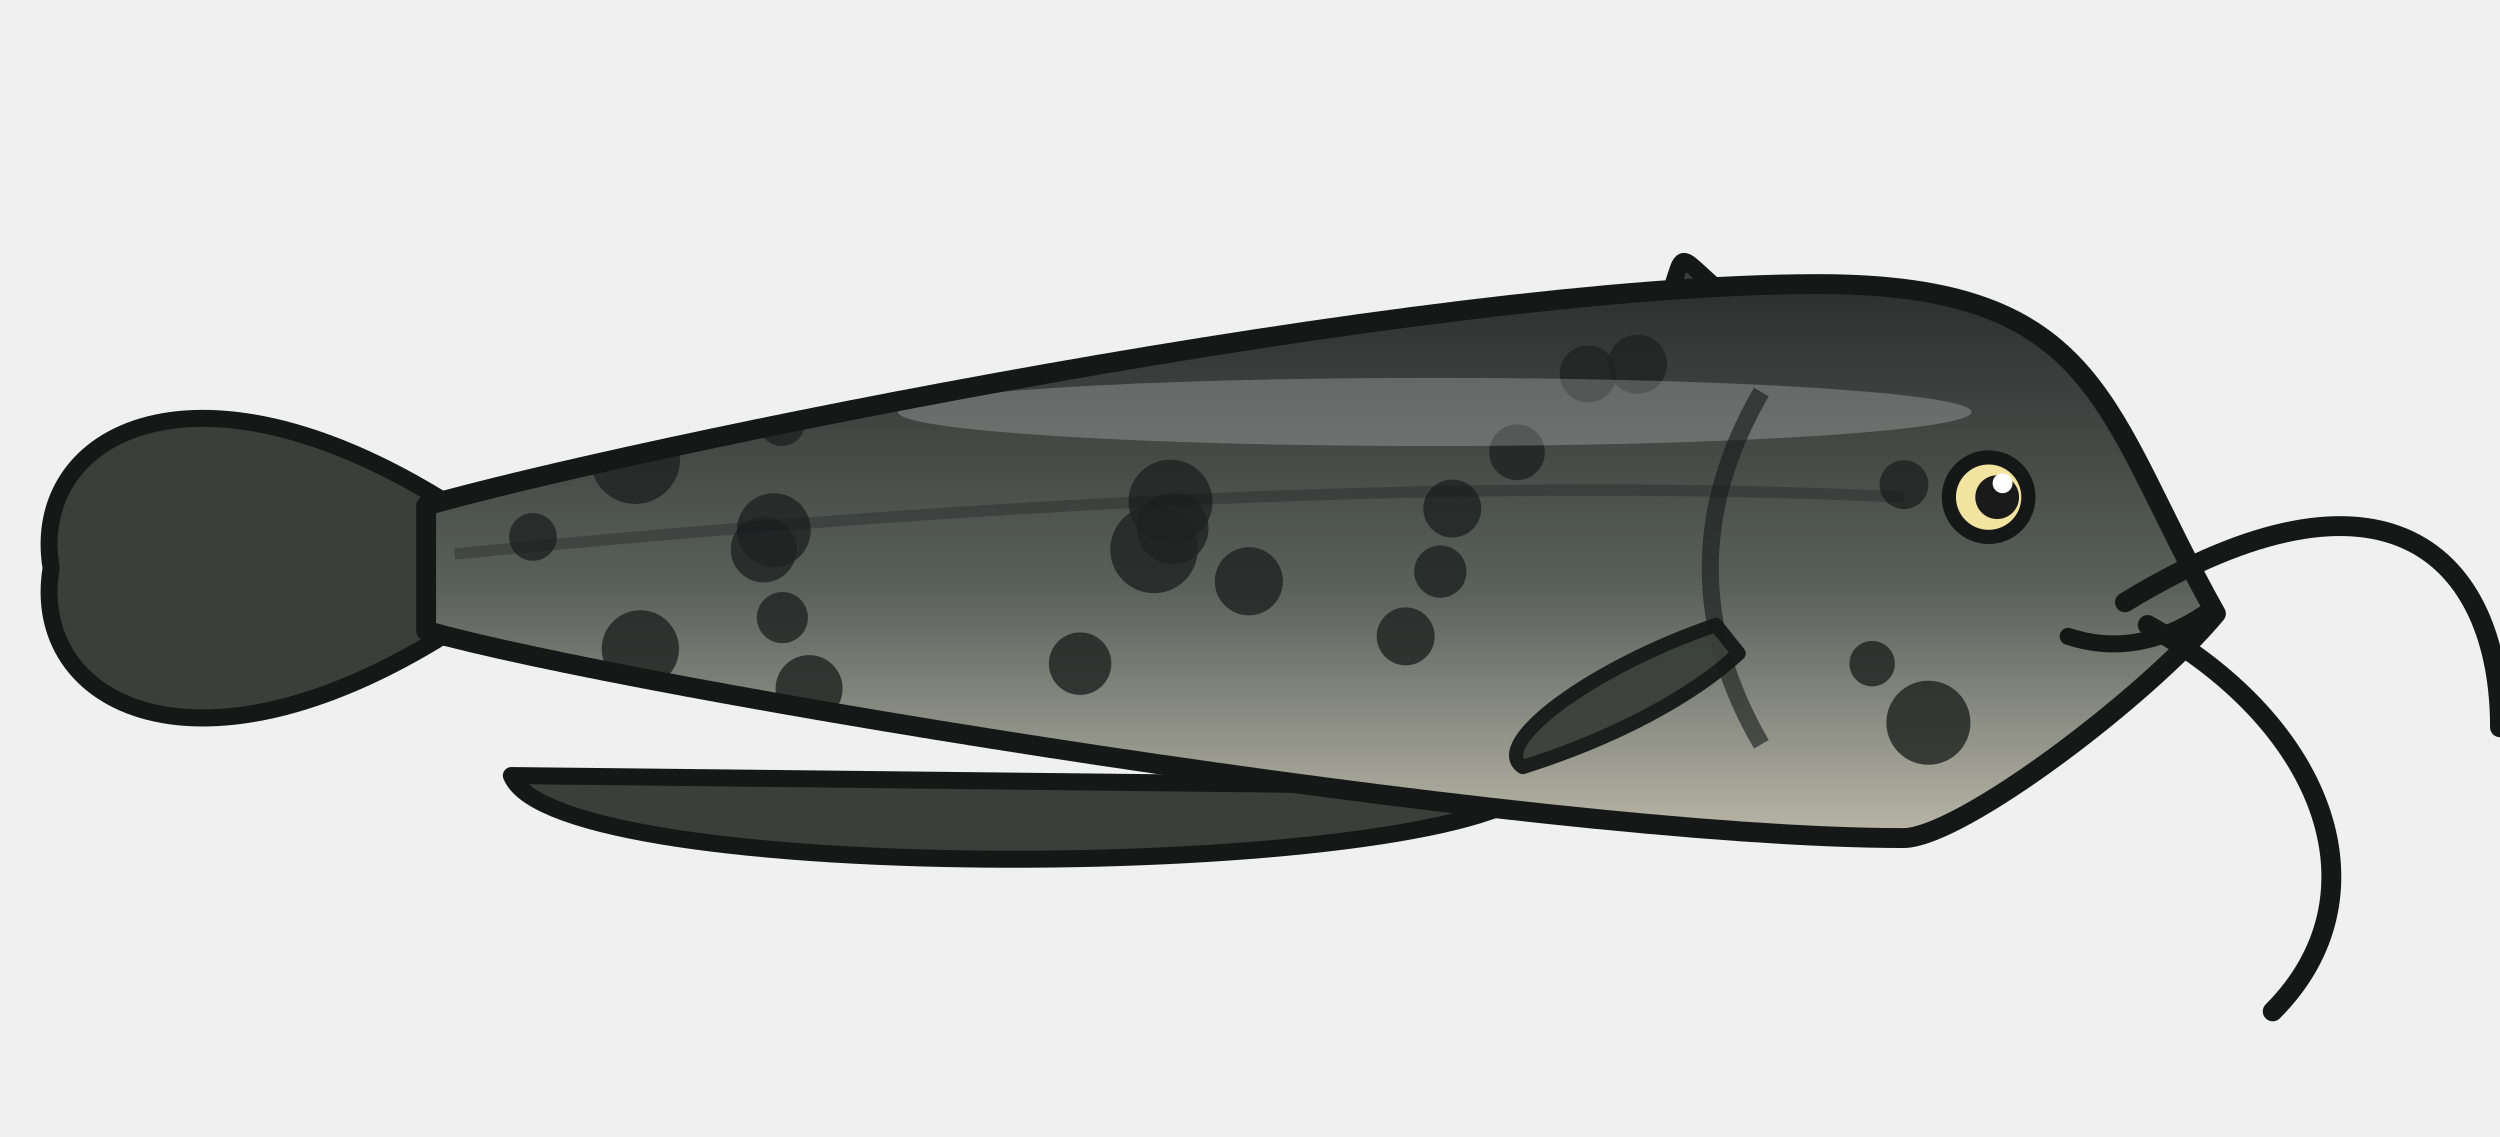
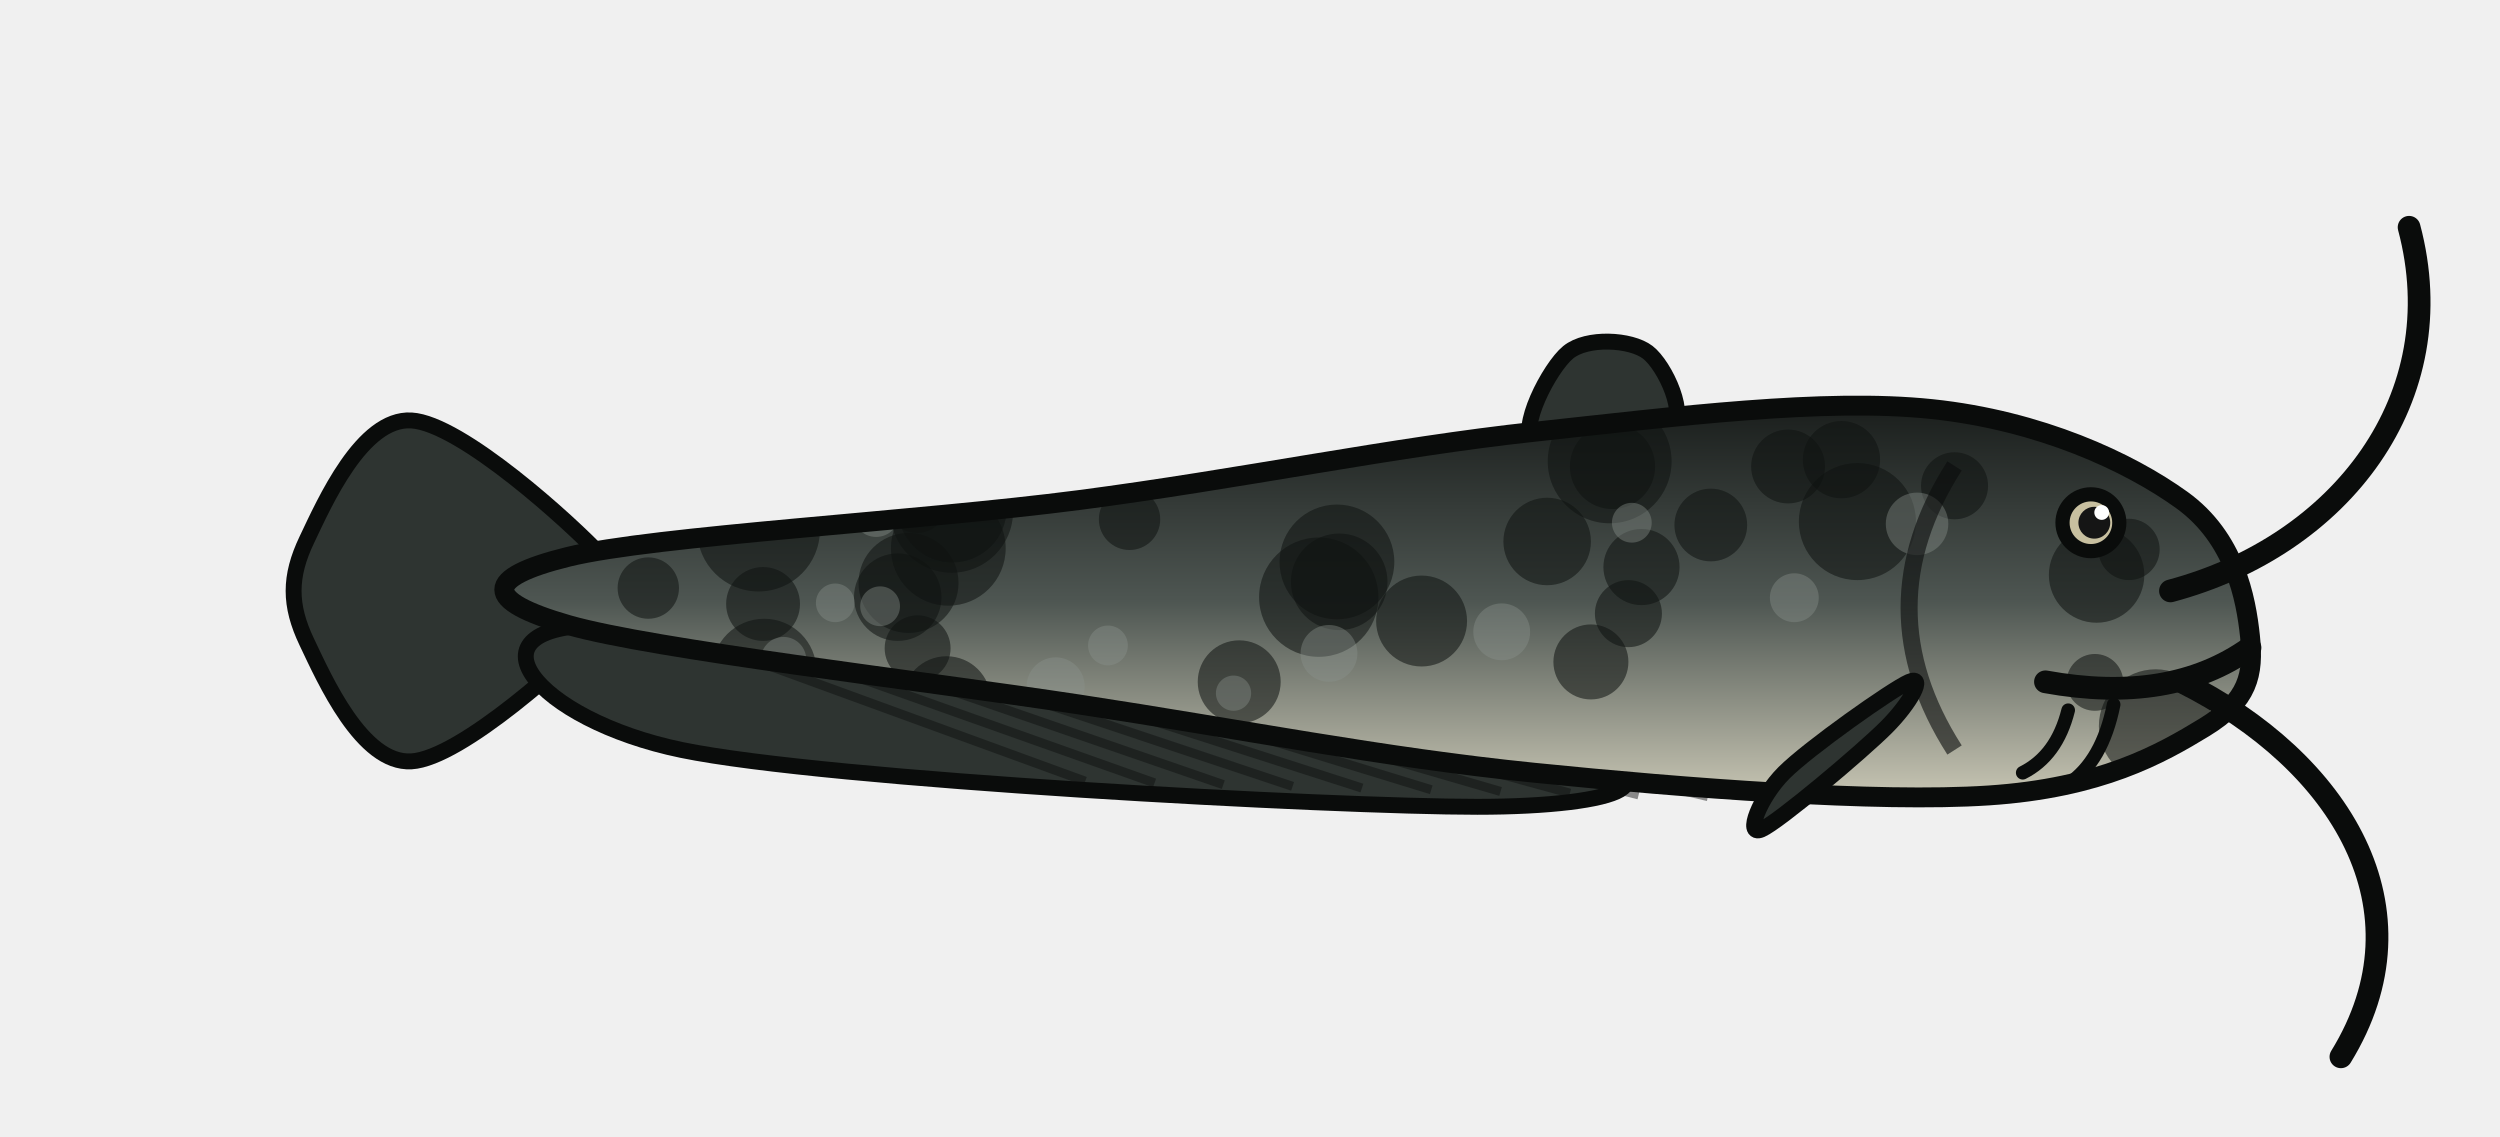
<svg xmlns="http://www.w3.org/2000/svg" viewBox="-20 0 440 200" width="440" height="200">
  <defs>
    <linearGradient id="g" x1="0" y1="0" x2="0" y2="1">
-       <stop offset="0" stop-color="#2B2F2E" />
-       <stop offset="0.55" stop-color="#5A605C" />
-       <stop offset="1" stop-color="#B9B7A8" />
+       <stop offset="0" stop-color="#1A1E1C" />
+       <stop offset="0.5" stop-color="#4E5652" />
+       <stop offset="1" stop-color="#C8C6B4" />
    </linearGradient>
    <clipPath id="c">
-       <path d="M370,108 C350,72.5 350,50 300,50 C230,50 90,79.0 55,89.0 L55,111.0 C90,121.0 250,147.5 315,147.5 C325,147.5 358,122.5 370,108 Z" />
+       <path d="M376.0,112.0 C375.3,105.3 373.3,94.7 364.0,88.0 C354.7,81.3 339.0,74.0 320.0,72.0 C301.0,70.0 275.0,73.3 250.0,76.0 C225.0,78.7 198.3,84.3 170.0,88.0 C141.7,91.7 95.0,94.3 80.0,98.0 C65.0,101.7 65.0,105.7 80.0,110.0 C95.0,114.3 141.7,119.7 170.0,124.0 C198.3,128.3 223.3,133.3 250.0,136.0 C276.7,138.7 310.3,141.3 330.0,140.0 C349.7,138.7 360.3,132.7 368.0,128.0 C375.7,123.3 376.7,118.7 376.0,112.0 Z" />
    </clipPath>
  </defs>
-   <path d="M61,90.0 C15,60.0 -15,76.0 -11,100 C-15,124.0 15,140.0 61,110.0 Z" fill="#3A3F3C" stroke="#151817" stroke-width="3" stroke-linejoin="round" />
-   <path d="M270,61.0 C280,41.0 270,42.4 290,57.0 Z" fill="#3A3F3C" stroke="#151817" stroke-width="3" stroke-linejoin="round" />
-   <path d="M70,136.5 C78,156.5 235,155.1 250,138.5 Z" fill="#3A3F3C" stroke="#151817" stroke-width="3" stroke-linejoin="round" />
-   <path d="M370,108 C350,72.5 350,50 300,50 C230,50 90,79.0 55,89.0 L55,111.0 C90,121.0 250,147.5 315,147.5 C325,147.5 358,122.5 370,108 Z" fill="url(#g)" />
+   <path d="M86.0,98.0 C80.4,92.0 61.1,74.5 52.4,74.0 C43.7,73.5 37.1,88.5 34.0,95.0 C30.9,101.5 30.9,106.5 34.0,113.0 C37.1,119.5 43.7,134.5 52.4,134.0 C61.1,133.5 80.4,116.0 86.0,110.0 C91.6,104.0 91.6,104.0 86.0,98.0 Z" fill="#2E3431" fill-opacity="1" stroke="#0A0C0B" stroke-width="2.8" stroke-linejoin="round" />
+   <path d="M250.0,78.0 C247.0,75.7 252.7,64.7 256.0,62.0 C259.3,59.3 267.0,59.7 270.0,62.0 C273.0,64.3 277.3,73.3 274.0,76.0 C270.7,78.7 253.0,80.3 250.0,78.0 Z" fill="#2E3431" fill-opacity="1" stroke="#0A0C0B" stroke-width="2.8" stroke-linejoin="round" />
+   <path d="M86.0,110.0 C60.7,110.0 74.3,126.7 100.0,132.0 C125.7,137.3 214.7,142.0 240.0,142.0 C265.3,142.0 277.7,137.3 252.0,132.0 C226.3,126.7 111.3,110.0 86.0,110.0 Z" fill="#2E3431" fill-opacity="1" stroke="#0A0C0B" stroke-width="2.8" stroke-linejoin="round" />
+   <line x1="101.1" y1="112.0" x2="171.0" y2="137.5" stroke="#0A0C0B" stroke-width="1.6" opacity="0.45" />
+   <line x1="116.2" y1="114.0" x2="183.2" y2="137.8" stroke="#0A0C0B" stroke-width="1.6" opacity="0.45" />
+   <line x1="131.3" y1="116.0" x2="195.3" y2="138.1" stroke="#0A0C0B" stroke-width="1.6" opacity="0.45" />
+   <line x1="146.4" y1="118.0" x2="207.5" y2="138.4" stroke="#0A0C0B" stroke-width="1.6" opacity="0.45" />
+   <line x1="161.5" y1="120.0" x2="219.7" y2="138.7" stroke="#0A0C0B" stroke-width="1.6" opacity="0.45" />
+   <line x1="176.5" y1="122.0" x2="231.9" y2="139.0" stroke="#0A0C0B" stroke-width="1.6" opacity="0.45" />
+   <line x1="191.6" y1="124.0" x2="244.1" y2="139.3" stroke="#0A0C0B" stroke-width="1.6" opacity="0.45" />
+   <line x1="206.7" y1="126.0" x2="256.3" y2="139.6" stroke="#0A0C0B" stroke-width="1.6" opacity="0.45" />
+   <line x1="221.8" y1="128.0" x2="268.4" y2="139.9" stroke="#0A0C0B" stroke-width="1.6" opacity="0.45" />
+   <line x1="236.9" y1="130.0" x2="280.6" y2="140.2" stroke="#0A0C0B" stroke-width="1.6" opacity="0.45" />
+   <path d="M376.0,112.0 C375.3,105.3 373.3,94.7 364.0,88.0 C354.7,81.3 339.0,74.0 320.0,72.0 C301.0,70.0 275.0,73.3 250.0,76.0 C225.0,78.7 198.3,84.3 170.0,88.0 C141.7,91.7 95.0,94.3 80.0,98.0 C65.0,101.7 65.0,105.7 80.0,110.0 C95.0,114.3 141.7,119.7 170.0,124.0 C198.3,128.3 223.3,133.3 250.0,136.0 C276.7,138.7 310.3,141.3 330.0,140.0 C349.7,138.7 360.3,132.7 368.0,128.0 C375.7,123.3 376.7,118.7 376.0,112.0 Z" fill="url(#g)" />
  <g clip-path="url(#c)">
-     <circle cx="183.1" cy="96.7" r="7.7" fill="#1E2221" opacity="0.8" />
-     <circle cx="186.4" cy="93.0" r="6.3" fill="#1E2221" opacity="0.8" />
-     <circle cx="116.2" cy="93.3" r="6.5" fill="#1E2221" opacity="0.8" />
-     <circle cx="268.2" cy="64.1" r="5.2" fill="#1E2221" opacity="0.8" />
-     <circle cx="92.7" cy="114.2" r="6.8" fill="#1E2221" opacity="0.8" />
-     <circle cx="80.5" cy="126.3" r="7.9" fill="#1E2221" opacity="0.8" />
-     <circle cx="233.5" cy="100.6" r="4.6" fill="#1E2221" opacity="0.8" />
-     <circle cx="73.8" cy="94.5" r="4.2" fill="#1E2221" opacity="0.8" />
-     <circle cx="117.6" cy="74.4" r="4.1" fill="#1E2221" opacity="0.8" />
-     <circle cx="186.0" cy="88.3" r="7.4" fill="#1E2221" opacity="0.8" />
-     <circle cx="199.8" cy="102.3" r="6.0" fill="#1E2221" opacity="0.8" />
-     <circle cx="235.6" cy="89.5" r="5.1" fill="#1E2221" opacity="0.8" />
-     <circle cx="319.4" cy="127.2" r="7.4" fill="#1E2221" opacity="0.8" />
-     <circle cx="247.0" cy="79.6" r="4.9" fill="#1E2221" opacity="0.8" />
-     <circle cx="142.3" cy="62.4" r="7.1" fill="#1E2221" opacity="0.8" />
-     <circle cx="170.1" cy="116.8" r="5.5" fill="#1E2221" opacity="0.8" />
-     <circle cx="309.5" cy="116.8" r="4.0" fill="#1E2221" opacity="0.8" />
-     <circle cx="122.4" cy="121.2" r="5.9" fill="#1E2221" opacity="0.8" />
-     <circle cx="315.1" cy="85.3" r="4.3" fill="#1E2221" opacity="0.8" />
-     <circle cx="227.4" cy="112.0" r="5.1" fill="#1E2221" opacity="0.8" />
-     <circle cx="91.8" cy="80.8" r="7.9" fill="#1E2221" opacity="0.8" />
-     <circle cx="259.5" cy="65.8" r="5.0" fill="#1E2221" opacity="0.8" />
-     <circle cx="95.3" cy="61.7" r="7.2" fill="#1E2221" opacity="0.8" />
-     <circle cx="114.4" cy="96.7" r="5.8" fill="#1E2221" opacity="0.8" />
-     <circle cx="117.7" cy="108.7" r="4.5" fill="#1E2221" opacity="0.8" />
-     <path d="M60,97.5 Q212.5,82.5 315,87.5" stroke="#151817" stroke-width="2" fill="none" opacity="0.3" />
-     <ellipse cx="232.5" cy="72.5" rx="94.5" ry="6.0" fill="#FFFFFF" opacity="0.22" />
+     <circle cx="212.1" cy="105.1" r="10.5" fill="#0E1210" opacity="0.55" />
+     <circle cx="215.7" cy="102.4" r="8.5" fill="#0E1210" opacity="0.55" />
+     <circle cx="139.9" cy="102.6" r="8.8" fill="#0E1210" opacity="0.55" />
+     <circle cx="304.1" cy="80.9" r="6.8" fill="#0E1210" opacity="0.55" />
+     <circle cx="114.5" cy="118.1" r="9.2" fill="#0E1210" opacity="0.55" />
+     <circle cx="101.3" cy="127.1" r="10.8" fill="#0E1210" opacity="0.55" />
+     <circle cx="266.6" cy="108.0" r="5.9" fill="#0E1210" opacity="0.55" />
+     <circle cx="94.1" cy="103.5" r="5.4" fill="#0E1210" opacity="0.55" />
+     <circle cx="141.4" cy="88.6" r="5.2" fill="#0E1210" opacity="0.55" />
+     <circle cx="215.3" cy="98.9" r="10.1" fill="#0E1210" opacity="0.55" />
+     <circle cx="230.2" cy="109.3" r="8.0" fill="#0E1210" opacity="0.55" />
+     <circle cx="268.9" cy="99.8" r="6.7" fill="#0E1210" opacity="0.55" />
+     <circle cx="359.4" cy="127.8" r="10.0" fill="#0E1210" opacity="0.55" />
+     <circle cx="281.1" cy="92.4" r="6.4" fill="#0E1210" opacity="0.55" />
+     <circle cx="168.0" cy="79.7" r="9.6" fill="#0E1210" opacity="0.55" />
+     <circle cx="198.1" cy="120.0" r="7.3" fill="#0E1210" opacity="0.55" />
+     <circle cx="348.7" cy="120.1" r="5.0" fill="#0E1210" opacity="0.55" />
+     <circle cx="146.6" cy="123.3" r="7.8" fill="#0E1210" opacity="0.55" />
+     <circle cx="354.7" cy="96.7" r="5.4" fill="#0E1210" opacity="0.55" />
+     <circle cx="260.0" cy="116.5" r="6.6" fill="#0E1210" opacity="0.55" />
+     <circle cx="113.5" cy="93.3" r="10.8" fill="#0E1210" opacity="0.55" />
+     <circle cx="294.7" cy="82.1" r="6.5" fill="#0E1210" opacity="0.55" />
+     <circle cx="117.3" cy="79.1" r="9.8" fill="#0E1210" opacity="0.55" />
+     <circle cx="138.0" cy="105.1" r="7.7" fill="#0E1210" opacity="0.55" />
+     <circle cx="141.5" cy="114.1" r="5.8" fill="#0E1210" opacity="0.55" />
+     <circle cx="263.8" cy="82.1" r="7.5" fill="#0E1210" opacity="0.55" />
+     <circle cx="147.5" cy="90.0" r="10.8" fill="#0E1210" opacity="0.55" />
+     <circle cx="306.9" cy="91.8" r="10.3" fill="#0E1210" opacity="0.55" />
+     <circle cx="146.9" cy="96.5" r="10.1" fill="#0E1210" opacity="0.55" />
+     <circle cx="263.3" cy="81.2" r="10.9" fill="#0E1210" opacity="0.55" />
+     <circle cx="147.6" cy="89.4" r="9.6" fill="#0E1210" opacity="0.55" />
+     <circle cx="178.8" cy="91.4" r="5.4" fill="#0E1210" opacity="0.55" />
+     <circle cx="114.3" cy="106.3" r="6.5" fill="#0E1210" opacity="0.55" />
+     <circle cx="252.3" cy="95.3" r="7.7" fill="#0E1210" opacity="0.55" />
+     <circle cx="349.0" cy="101.2" r="8.4" fill="#0E1210" opacity="0.55" />
+     <circle cx="324.0" cy="85.5" r="5.9" fill="#0E1210" opacity="0.55" />
+     <circle cx="213.9" cy="115.0" r="5.0" fill="#8A928C" opacity="0.4" />
+     <circle cx="134.2" cy="90.4" r="4.1" fill="#8A928C" opacity="0.4" />
+     <circle cx="165.8" cy="120.8" r="5.1" fill="#8A928C" opacity="0.4" />
+     <circle cx="244.3" cy="111.2" r="5.0" fill="#8A928C" opacity="0.4" />
+     <circle cx="134.9" cy="106.7" r="3.5" fill="#8A928C" opacity="0.4" />
+     <circle cx="317.4" cy="92.2" r="5.5" fill="#8A928C" opacity="0.4" />
+     <circle cx="117.9" cy="116.1" r="4.0" fill="#8A928C" opacity="0.4" />
+     <circle cx="197.1" cy="122.0" r="3.1" fill="#8A928C" opacity="0.4" />
+     <circle cx="114.6" cy="124.8" r="4.5" fill="#8A928C" opacity="0.4" />
+     <circle cx="121.8" cy="127.5" r="5.8" fill="#8A928C" opacity="0.4" />
+     <circle cx="127.0" cy="106.1" r="3.4" fill="#8A928C" opacity="0.4" />
+     <circle cx="175.0" cy="113.6" r="3.5" fill="#8A928C" opacity="0.4" />
+     <circle cx="267.2" cy="92.0" r="3.5" fill="#8A928C" opacity="0.4" />
+     <circle cx="295.8" cy="105.2" r="4.3" fill="#8A928C" opacity="0.4" />
  </g>
-   <path d="M370,108 C350,72.5 350,50 300,50 C230,50 90,79.0 55,89.0 L55,111.0 C90,121.0 250,147.5 315,147.5 C325,147.5 358,122.5 370,108 Z" fill="none" stroke="#151817" stroke-width="3.5" stroke-linejoin="round" />
-   <path d="M290,69.0 Q272,100 290,131.0" fill="none" stroke="#151817" stroke-width="3" opacity="0.6" />
-   <path d="M282,110.0 C260,117.5 242,131.0 248,135.0 C264,130.0 278,122.5 286,115.0 Z" fill="#3A3F3C" stroke="#151817" stroke-width="2.5" stroke-linejoin="round" opacity="0.95" />
-   <circle cx="330.0" cy="87.5" r="7" fill="#F2E3A0" stroke="#151817" stroke-width="2.5" />
-   <circle cx="331.5" cy="87.5" r="3.85" fill="#1A1A1A" />
-   <circle cx="332.45" cy="85.05" r="1.75" fill="#FFFFFF" />
-   <path d="M368,108 Q356,116 344,112" fill="none" stroke="#151817" stroke-width="3" stroke-linecap="round" />
-   <path d="M358,110 C390,128 400,158 380,178" stroke="#151817" stroke-width="3.5" fill="none" stroke-linecap="round" />
-   <path d="M354,106 C400,78 420,98 420,128" stroke="#151817" stroke-width="3.5" fill="none" stroke-linecap="round" />
+   <path d="M376.0,112.0 C375.3,105.3 373.3,94.7 364.0,88.0 C354.7,81.3 339.0,74.0 320.0,72.0 C301.0,70.0 275.0,73.3 250.0,76.0 C225.0,78.7 198.3,84.3 170.0,88.0 C141.7,91.7 95.0,94.3 80.0,98.0 C65.0,101.7 65.0,105.7 80.0,110.0 C95.0,114.3 141.7,119.7 170.0,124.0 C198.3,128.3 223.3,133.3 250.0,136.0 C276.7,138.7 310.3,141.3 330.0,140.0 C349.7,138.7 360.3,132.7 368.0,128.0 C375.7,123.3 376.7,118.7 376.0,112.0 Z" fill="none" stroke="#0A0C0B" stroke-width="3.5" stroke-linejoin="round" />
+   <path d="M324,82 Q308,107.0 324,132" fill="none" stroke="#0A0C0B" stroke-width="3" opacity="0.6" />
+   <path d="M316.0,120.0 C313.0,121.3 298.3,131.7 294.0,136.0 C289.7,140.3 287.0,147.3 290.0,146.0 C293.0,144.7 307.7,132.3 312.0,128.0 C316.3,123.7 319.0,118.7 316.0,120.0 Z" fill="#2E3431" fill-opacity="1" stroke="#0A0C0B" stroke-width="2.8" stroke-linejoin="round" />
+   <circle cx="348" cy="92" r="5" fill="#C8C0A0" stroke="#0A0C0B" stroke-width="2.5" />
+   <circle cx="348.6" cy="92" r="2.8" fill="#151515" />
+   <circle cx="349.9" cy="90.2" r="1.3" fill="#FFFFFF" />
+   <path d="M376,114 Q362,124 340,120" fill="none" stroke="#0A0C0B" stroke-width="4" stroke-linecap="round" />
+   <path d="M362,104 C392,96 412,70 404,40" stroke="#0A0C0B" stroke-width="4" fill="none" stroke-linecap="round" />
+   <path d="M364,120 C392,134 408,160 392,186" stroke="#0A0C0B" stroke-width="4" fill="none" stroke-linecap="round" />
+   <g stroke="#0A0C0B" stroke-width="2.4" stroke-linecap="round" fill="none">
+     <path d="M352,124 q-2,10 -8,14" />
+     <path d="M344,125 q-2,8 -8,11" />
+   </g>
+   <path d="M376.0,112.0 C375.3,105.3 373.3,94.7 364.0,88.0 C354.7,81.3 339.0,74.0 320.0,72.0 C301.0,70.0 275.0,73.3 250.0,76.0 C225.0,78.7 198.3,84.3 170.0,88.0 C141.7,91.7 95.0,94.3 80.0,98.0 C65.0,101.7 65.0,105.7 80.0,110.0 C95.0,114.3 141.7,119.7 170.0,124.0 C198.3,128.3 223.3,133.3 250.0,136.0 C276.7,138.7 310.3,141.3 330.0,140.0 C349.7,138.7 360.3,132.7 368.0,128.0 C375.7,123.3 376.7,118.7 376.0,112.0 Z" fill="#FFFFFF" opacity="0" />
</svg>
